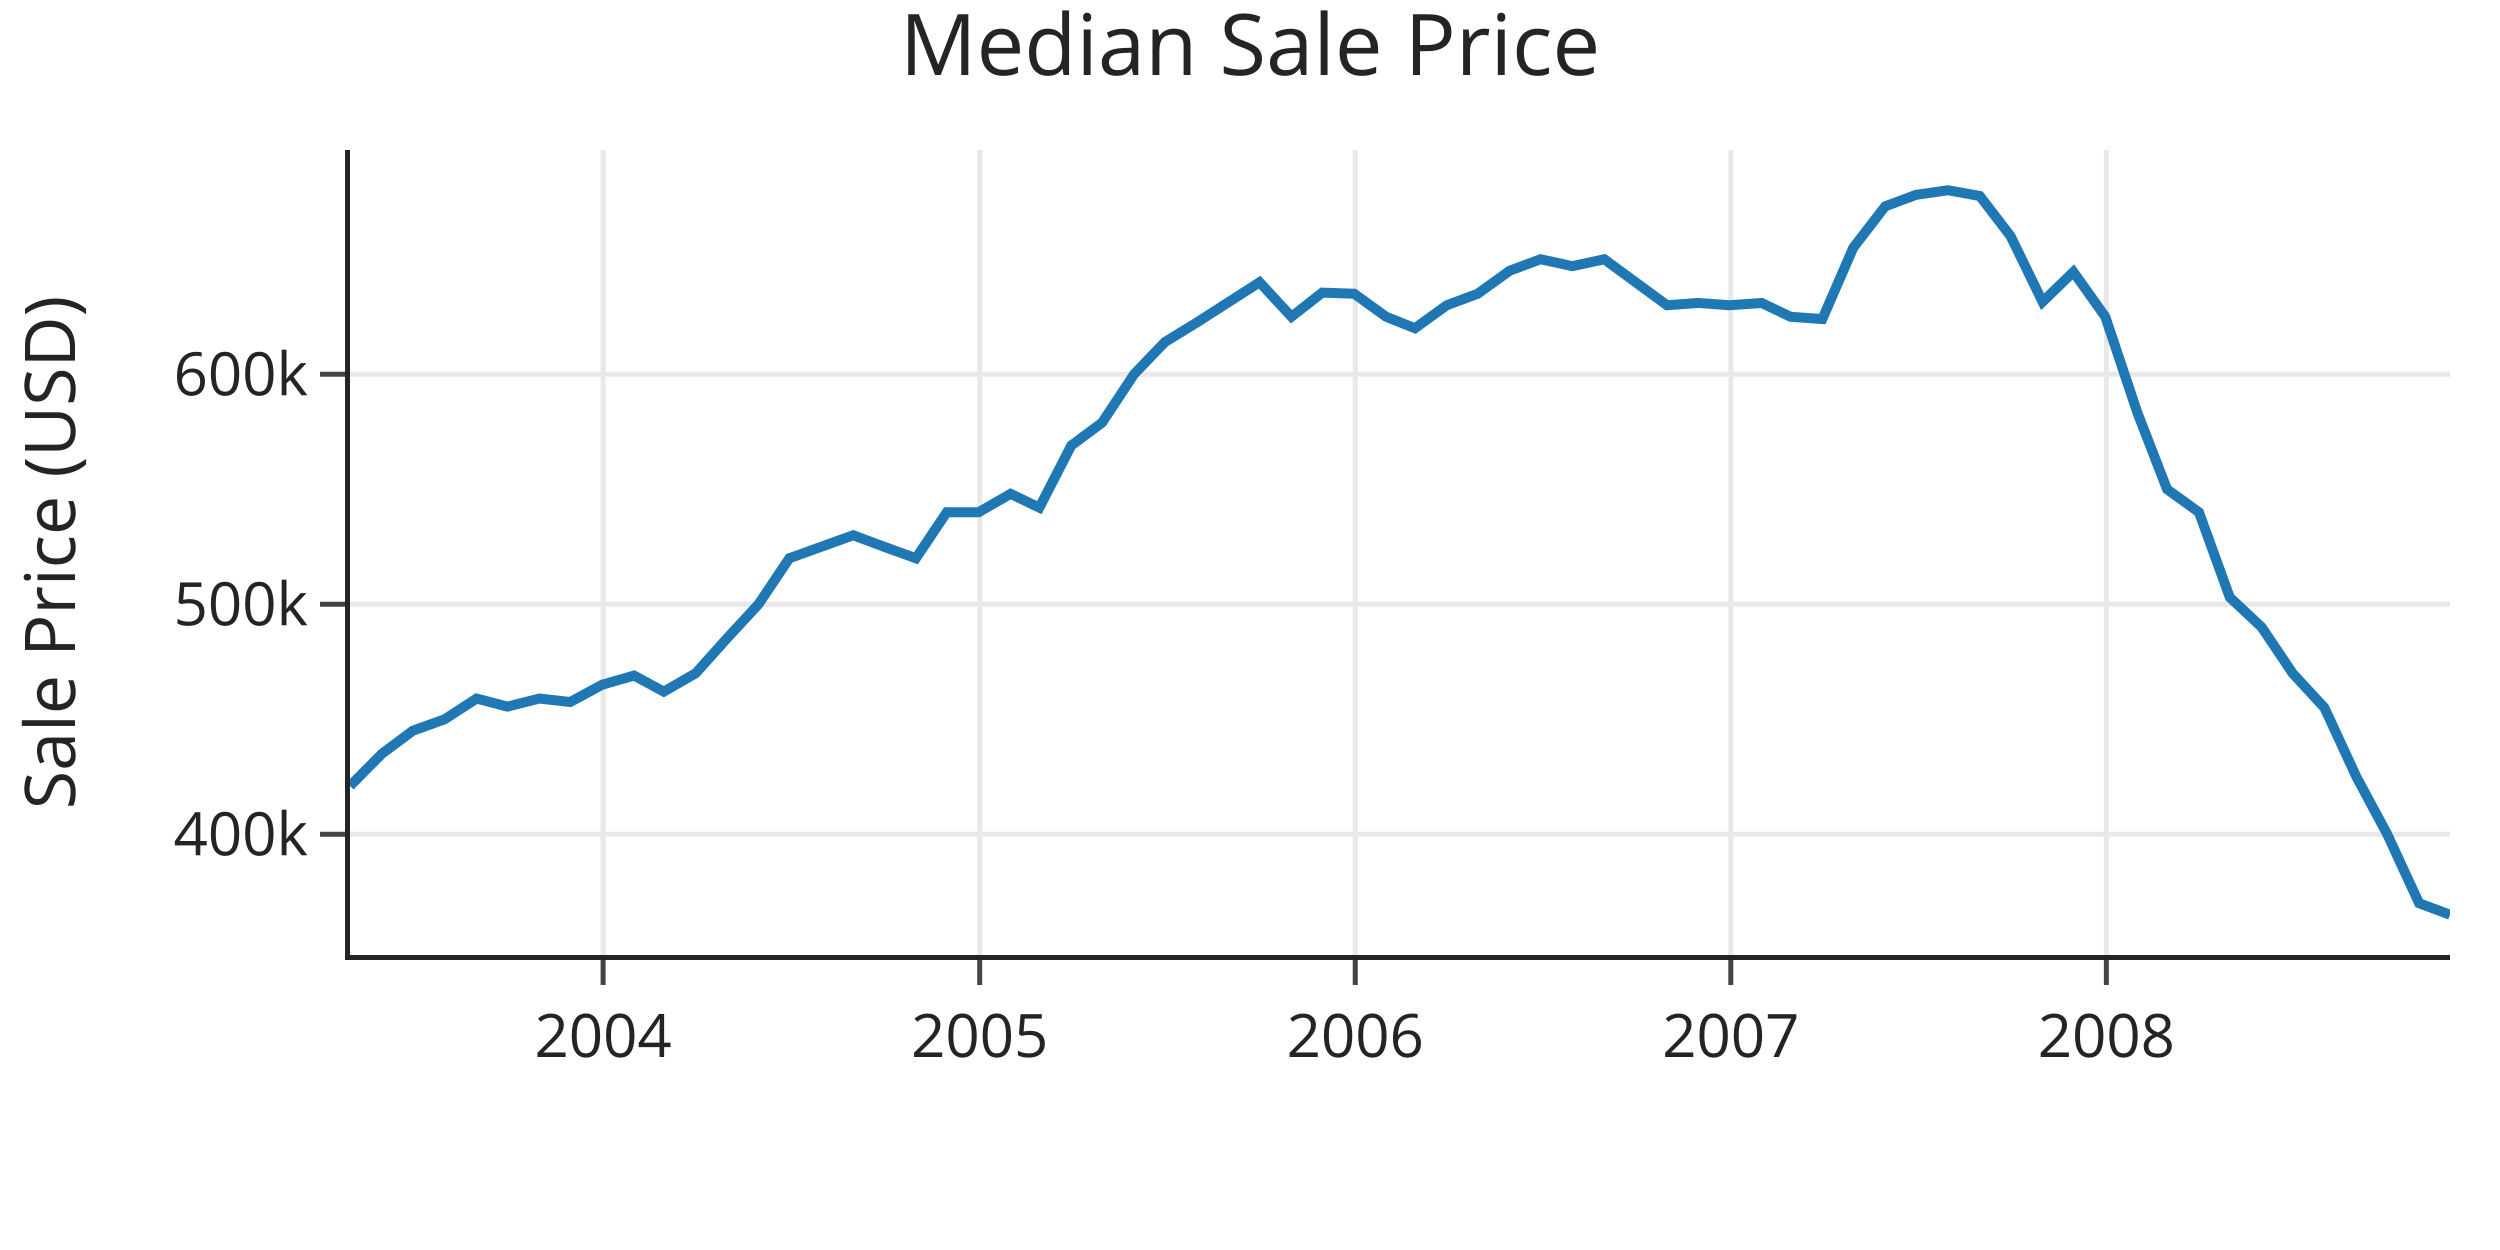
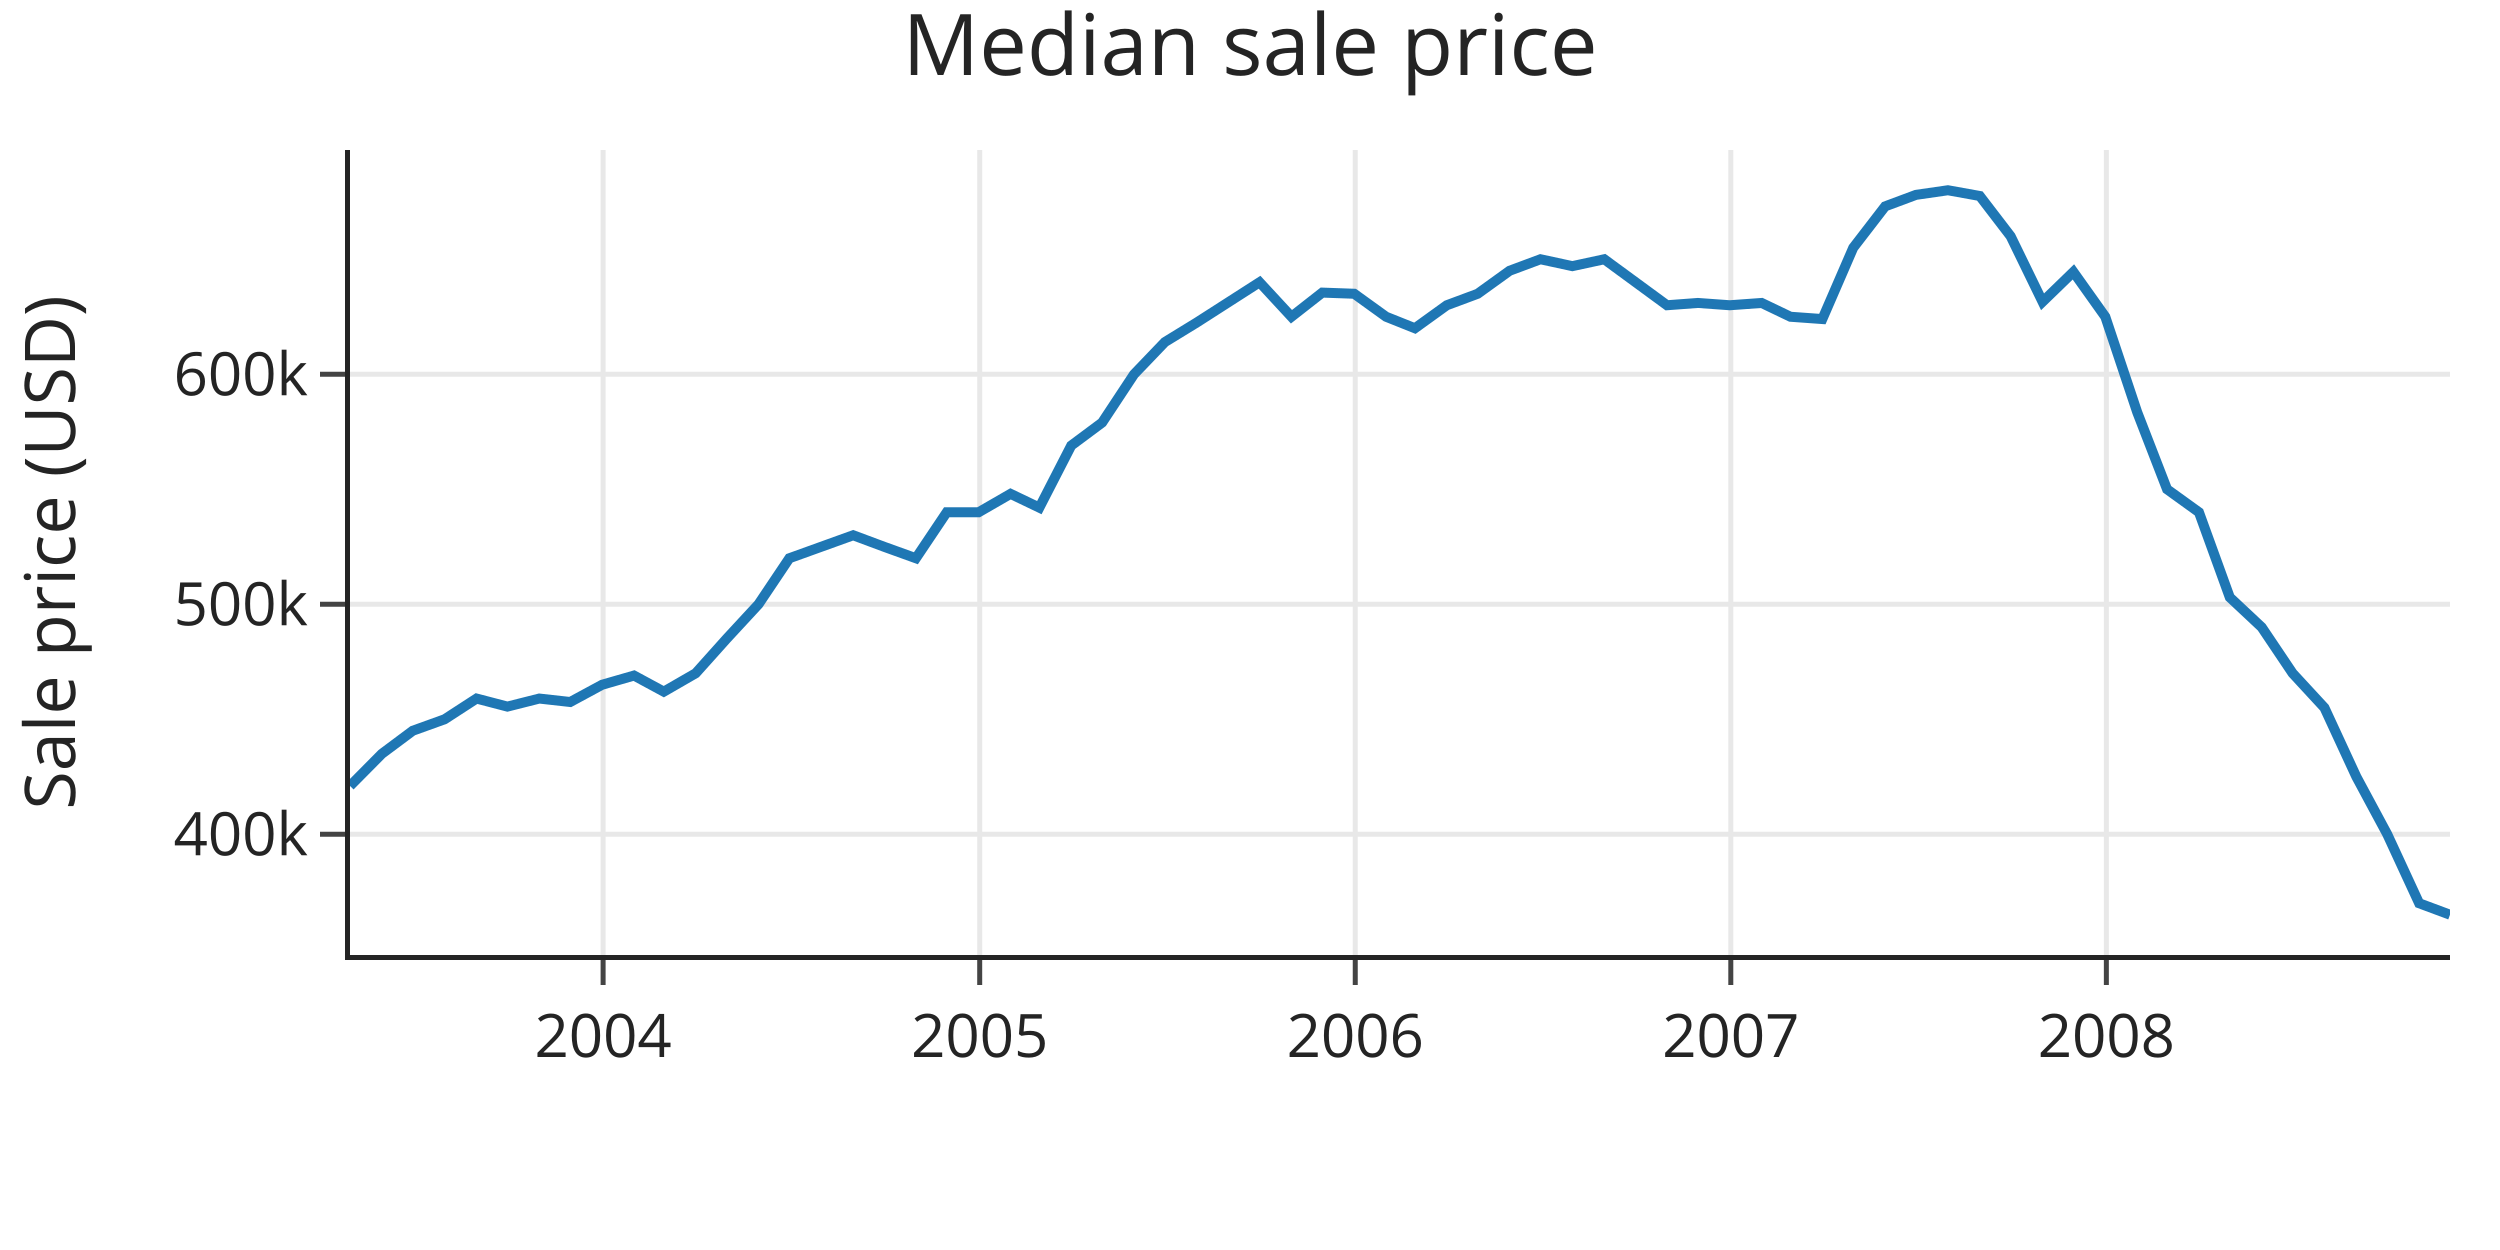
<svg xmlns="http://www.w3.org/2000/svg" class="main-svg" width="500" height="250" style="" viewBox="0 0 500 250">
  <rect x="0" y="0" width="500" height="250" style="fill: rgb(255, 255, 255); fill-opacity: 1;" />
-   <defs id="defs-573dbb">
+   <defs id="defs-9f5719">
    <g class="clips">
-       <clipPath id="clip573dbbxyplot" class="plotclip">
+       <clipPath id="clip9f5719xyplot" class="plotclip">
        <rect width="420" height="161" />
      </clipPath>
-       <clipPath class="axesclip" id="clip573dbbx">
+       <clipPath class="axesclip" id="clip9f5719x">
        <rect x="70" y="0" width="420" height="250" />
      </clipPath>
-       <clipPath class="axesclip" id="clip573dbby">
+       <clipPath class="axesclip" id="clip9f5719y">
        <rect x="0" y="30" width="500" height="161" />
      </clipPath>
-       <clipPath class="axesclip" id="clip573dbbxy">
+       <clipPath class="axesclip" id="clip9f5719xy">
        <rect x="70" y="30" width="420" height="161" />
      </clipPath>
    </g>
    <g class="gradients" />
    <g class="patterns" />
  </defs>
  <g class="bglayer" />
  <g class="layer-below">
    <g class="imagelayer" />
    <g class="shapelayer" />
  </g>
  <g class="cartesianlayer">
    <g class="subplot xy">
      <g class="layer-subplot">
        <g class="shapelayer" />
        <g class="imagelayer" />
      </g>
      <g class="gridlayer">
        <g class="x">
          <path class="xgrid crisp" transform="translate(120.62,0)" d="M0,30v161" style="stroke: rgb(232, 232, 232); stroke-opacity: 1; stroke-width: 1px;" />
          <path class="xgrid crisp" transform="translate(195.94,0)" d="M0,30v161" style="stroke: rgb(232, 232, 232); stroke-opacity: 1; stroke-width: 1px;" />
          <path class="xgrid crisp" transform="translate(271.05,0)" d="M0,30v161" style="stroke: rgb(232, 232, 232); stroke-opacity: 1; stroke-width: 1px;" />
          <path class="xgrid crisp" transform="translate(346.16,0)" d="M0,30v161" style="stroke: rgb(232, 232, 232); stroke-opacity: 1; stroke-width: 1px;" />
          <path class="xgrid crisp" transform="translate(421.27,0)" d="M0,30v161" style="stroke: rgb(232, 232, 232); stroke-opacity: 1; stroke-width: 1px;" />
        </g>
        <g class="y">
          <path class="ygrid crisp" transform="translate(0,166.85)" d="M70,0h420" style="stroke: rgb(232, 232, 232); stroke-opacity: 1; stroke-width: 1px;" />
          <path class="ygrid crisp" transform="translate(0,120.85)" d="M70,0h420" style="stroke: rgb(232, 232, 232); stroke-opacity: 1; stroke-width: 1px;" />
          <path class="ygrid crisp" transform="translate(0,74.85)" d="M70,0h420" style="stroke: rgb(232, 232, 232); stroke-opacity: 1; stroke-width: 1px;" />
        </g>
      </g>
      <g class="zerolinelayer" />
      <path class="xlines-below" />
      <path class="ylines-below" />
      <g class="overlines-below" />
      <g class="xaxislayer-below" />
      <g class="yaxislayer-below" />
      <g class="overaxes-below" />
-       <g class="plot" transform="translate(70,30)" clip-path="url(#clip573dbbxyplot)">
+       <g class="plot" transform="translate(70,30)" clip-path="url(#clip9f5719xyplot)">
        <g class="scatterlayer mlayer">
-           <g class="trace scatter trace39c9a4" style="stroke-miterlimit: 2; opacity: 1;">
+           <g class="trace scatter tracebb697d" style="stroke-miterlimit: 2; opacity: 1;">
            <g class="fills" />
            <g class="errorbars" />
            <g class="lines">
              <path class="js-line" d="M0,127.19L6.38,120.75L12.55,116.15L18.93,113.85L25.31,109.71L31.48,111.32L37.86,109.71L44.04,110.4L50.42,106.95L56.8,105.11L62.76,108.33L69.14,104.65L75.32,97.75L81.7,90.85L87.87,81.65L100.63,77.05L106.8,79.35L113.18,81.65L119.35,72.45L125.73,72.45L132.11,68.77L137.87,71.53L144.25,59.11L150.43,54.51L156.81,44.85L162.98,38.41L169.36,34.5L181.91,26.45L188.29,33.35L194.46,28.52L200.84,28.75L207.22,33.35L212.98,35.65L219.36,31.05L225.54,28.75L231.92,24.15L238.09,21.85L244.47,23.23L250.85,21.85L263.4,31.05L269.57,30.59L275.95,31.05L282.33,30.59L288.09,33.35L294.47,33.81L300.65,19.55L307.03,11.27L313.2,8.97L319.58,8.05L325.96,9.2L332.13,17.25L338.51,30.36L344.68,24.38L351.06,33.35L357.44,52.44L363.41,67.85L369.79,72.45L375.96,89.47L382.34,95.45L388.52,104.65L394.89,111.55L401.27,125.35L407.45,136.85L413.83,150.65L420,152.95" style="vector-effect: non-scaling-stroke; fill: none; stroke: rgb(31, 119, 180); stroke-opacity: 1; stroke-width: 2px; opacity: 1;" />
            </g>
            <g class="points" />
            <g class="text" />
          </g>
        </g>
      </g>
      <g class="overplot" />
      <path class="xlines-above crisp" d="M69,191.5H490" style="fill: none; stroke-width: 1px; stroke: rgb(36, 36, 36); stroke-opacity: 1;" />
      <path class="ylines-above crisp" d="M69.5,30V191" style="fill: none; stroke-width: 1px; stroke: rgb(36, 36, 36); stroke-opacity: 1;" />
      <g class="overlines-above" />
      <g class="xaxislayer-above">
        <path class="xtick ticks crisp" d="M0,192v5" transform="translate(120.62,0)" style="stroke: rgb(68, 68, 68); stroke-opacity: 1; stroke-width: 1px;" />
        <path class="xtick ticks crisp" d="M0,192v5" transform="translate(195.94,0)" style="stroke: rgb(68, 68, 68); stroke-opacity: 1; stroke-width: 1px;" />
        <path class="xtick ticks crisp" d="M0,192v5" transform="translate(271.05,0)" style="stroke: rgb(68, 68, 68); stroke-opacity: 1; stroke-width: 1px;" />
        <path class="xtick ticks crisp" d="M0,192v5" transform="translate(346.16,0)" style="stroke: rgb(68, 68, 68); stroke-opacity: 1; stroke-width: 1px;" />
        <path class="xtick ticks crisp" d="M0,192v5" transform="translate(421.27,0)" style="stroke: rgb(68, 68, 68); stroke-opacity: 1; stroke-width: 1px;" />
        <g class="xtick">
          <text text-anchor="middle" x="0" y="211.4" transform="translate(120.62,0)" style="font-family: 'Open Sans', verdana, arial, sans-serif; font-size: 12px; fill: rgb(36, 36, 36); fill-opacity: 1; white-space: pre; opacity: 1;">2004</text>
        </g>
        <g class="xtick">
          <text text-anchor="middle" x="0" y="211.4" style="font-family: 'Open Sans', verdana, arial, sans-serif; font-size: 12px; fill: rgb(36, 36, 36); fill-opacity: 1; white-space: pre; opacity: 1;" transform="translate(195.94,0)">2005</text>
        </g>
        <g class="xtick">
          <text text-anchor="middle" x="0" y="211.4" style="font-family: 'Open Sans', verdana, arial, sans-serif; font-size: 12px; fill: rgb(36, 36, 36); fill-opacity: 1; white-space: pre; opacity: 1;" transform="translate(271.05,0)">2006</text>
        </g>
        <g class="xtick">
          <text text-anchor="middle" x="0" y="211.4" style="font-family: 'Open Sans', verdana, arial, sans-serif; font-size: 12px; fill: rgb(36, 36, 36); fill-opacity: 1; white-space: pre; opacity: 1;" transform="translate(346.16,0)">2007</text>
        </g>
        <g class="xtick">
          <text text-anchor="middle" x="0" y="211.4" style="font-family: 'Open Sans', verdana, arial, sans-serif; font-size: 12px; fill: rgb(36, 36, 36); fill-opacity: 1; white-space: pre; opacity: 1;" transform="translate(421.27,0)">2008</text>
        </g>
      </g>
      <g class="yaxislayer-above">
        <path class="ytick ticks crisp" d="M69,0h-5" transform="translate(0,166.85)" style="stroke: rgb(68, 68, 68); stroke-opacity: 1; stroke-width: 1px;" />
        <path class="ytick ticks crisp" d="M69,0h-5" transform="translate(0,120.85)" style="stroke: rgb(68, 68, 68); stroke-opacity: 1; stroke-width: 1px;" />
        <path class="ytick ticks crisp" d="M69,0h-5" transform="translate(0,74.85)" style="stroke: rgb(68, 68, 68); stroke-opacity: 1; stroke-width: 1px;" />
        <g class="ytick">
          <text text-anchor="end" x="61.6" y="4.2" transform="translate(0,166.85)" style="font-family: 'Open Sans', verdana, arial, sans-serif; font-size: 12px; fill: rgb(36, 36, 36); fill-opacity: 1; white-space: pre; opacity: 1;">400k</text>
        </g>
        <g class="ytick">
          <text text-anchor="end" x="61.6" y="4.2" style="font-family: 'Open Sans', verdana, arial, sans-serif; font-size: 12px; fill: rgb(36, 36, 36); fill-opacity: 1; white-space: pre; opacity: 1;" transform="translate(0,120.85)">500k</text>
        </g>
        <g class="ytick">
          <text text-anchor="end" x="61.6" y="4.2" style="font-family: 'Open Sans', verdana, arial, sans-serif; font-size: 12px; fill: rgb(36, 36, 36); fill-opacity: 1; white-space: pre; opacity: 1;" transform="translate(0,74.85)">600k</text>
        </g>
      </g>
      <g class="overaxes-above" />
    </g>
  </g>
  <g class="polarlayer" />
  <g class="smithlayer" />
  <g class="ternarylayer" />
  <g class="geolayer" />
  <g class="funnelarealayer" />
  <g class="pielayer" />
  <g class="iciclelayer" />
  <g class="treemaplayer" />
  <g class="sunburstlayer" />
  <g class="glimages" />
-   <defs id="topdefs-573dbb">
+   <defs id="topdefs-9f5719">
    <g class="clips" />
  </defs>
  <g class="layer-above">
    <g class="imagelayer" />
    <g class="shapelayer" />
  </g>
  <g class="infolayer">
    <g class="g-gtitle">
-       <text class="gtitle" x="250" y="15" text-anchor="middle" dy="0em" style="font-family: 'Open Sans', verdana, arial, sans-serif; font-size: 17px; fill: rgb(36, 36, 36); opacity: 1; font-weight: normal; white-space: pre;">Median Sale Price</text>
+       <text class="gtitle" x="250" y="15" text-anchor="middle" dy="0em" style="font-family: 'Open Sans', verdana, arial, sans-serif; font-size: 17px; fill: rgb(36, 36, 36); opacity: 1; font-weight: normal; white-space: pre;">Median sale price</text>
    </g>
    <g class="g-xtitle" />
    <g class="g-ytitle" transform="translate(5.09668,0)">
-       <text class="ytitle" transform="rotate(-90,9.903125,110.5)" x="9.903" y="110.5" text-anchor="middle" style="font-family: 'Open Sans', verdana, arial, sans-serif; font-size: 14px; fill: rgb(36, 36, 36); opacity: 1; font-weight: normal; white-space: pre;">Sale Price (USD)</text>
+       <text class="ytitle" transform="rotate(-90,9.903125,110.5)" x="9.903" y="110.5" text-anchor="middle" style="font-family: 'Open Sans', verdana, arial, sans-serif; font-size: 14px; fill: rgb(36, 36, 36); opacity: 1; font-weight: normal; white-space: pre;">Sale price (USD)</text>
    </g>
  </g>
</svg>
